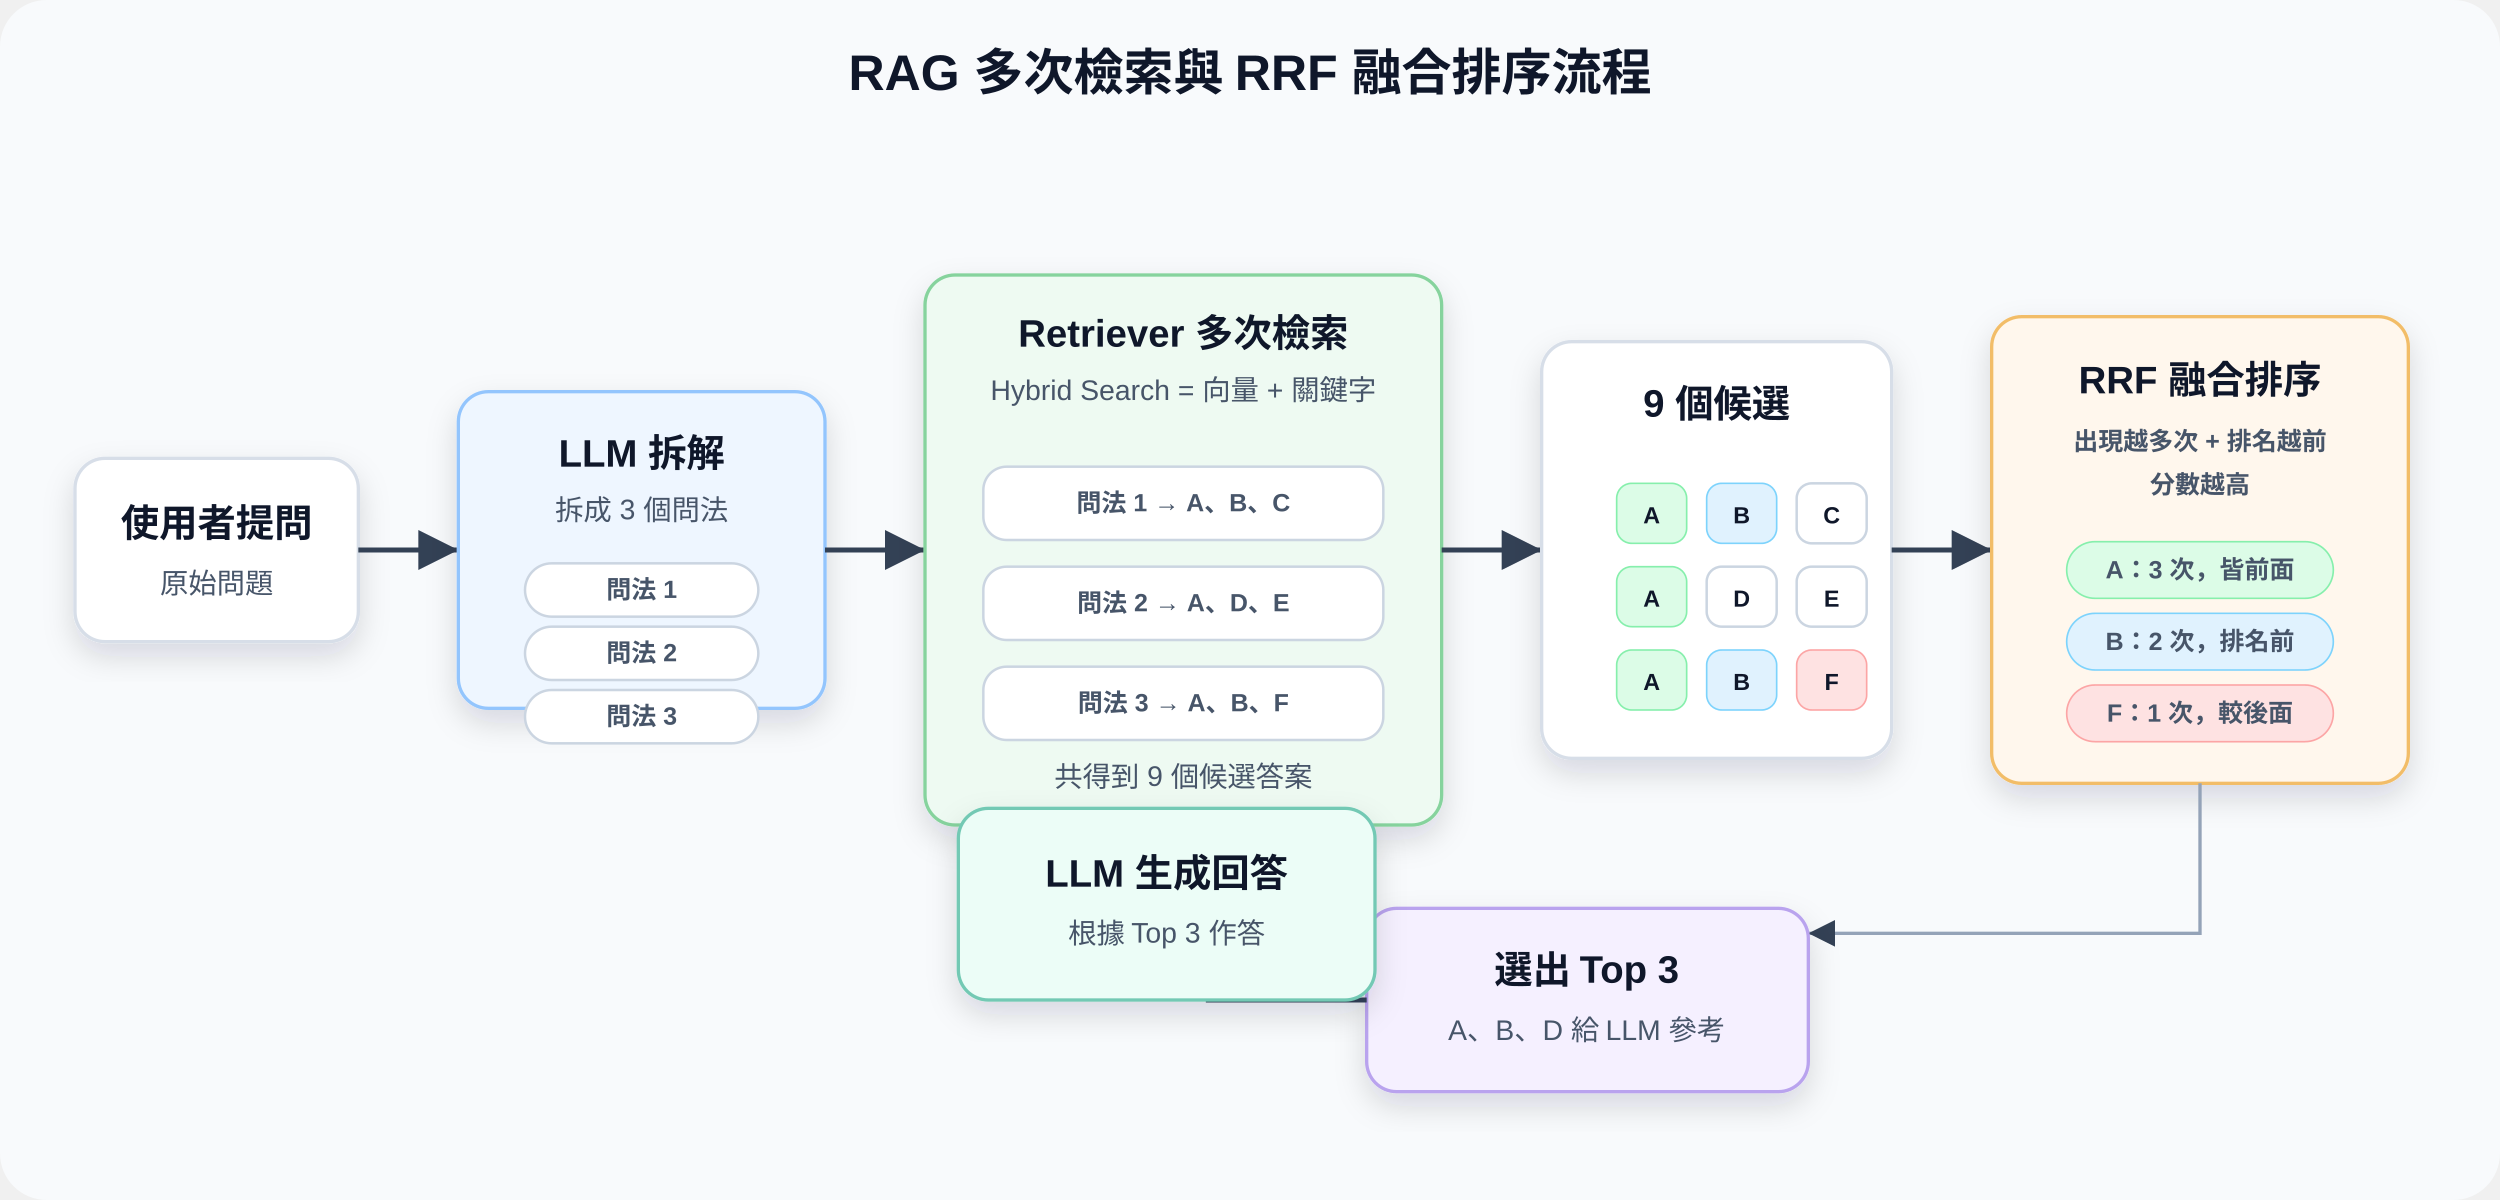
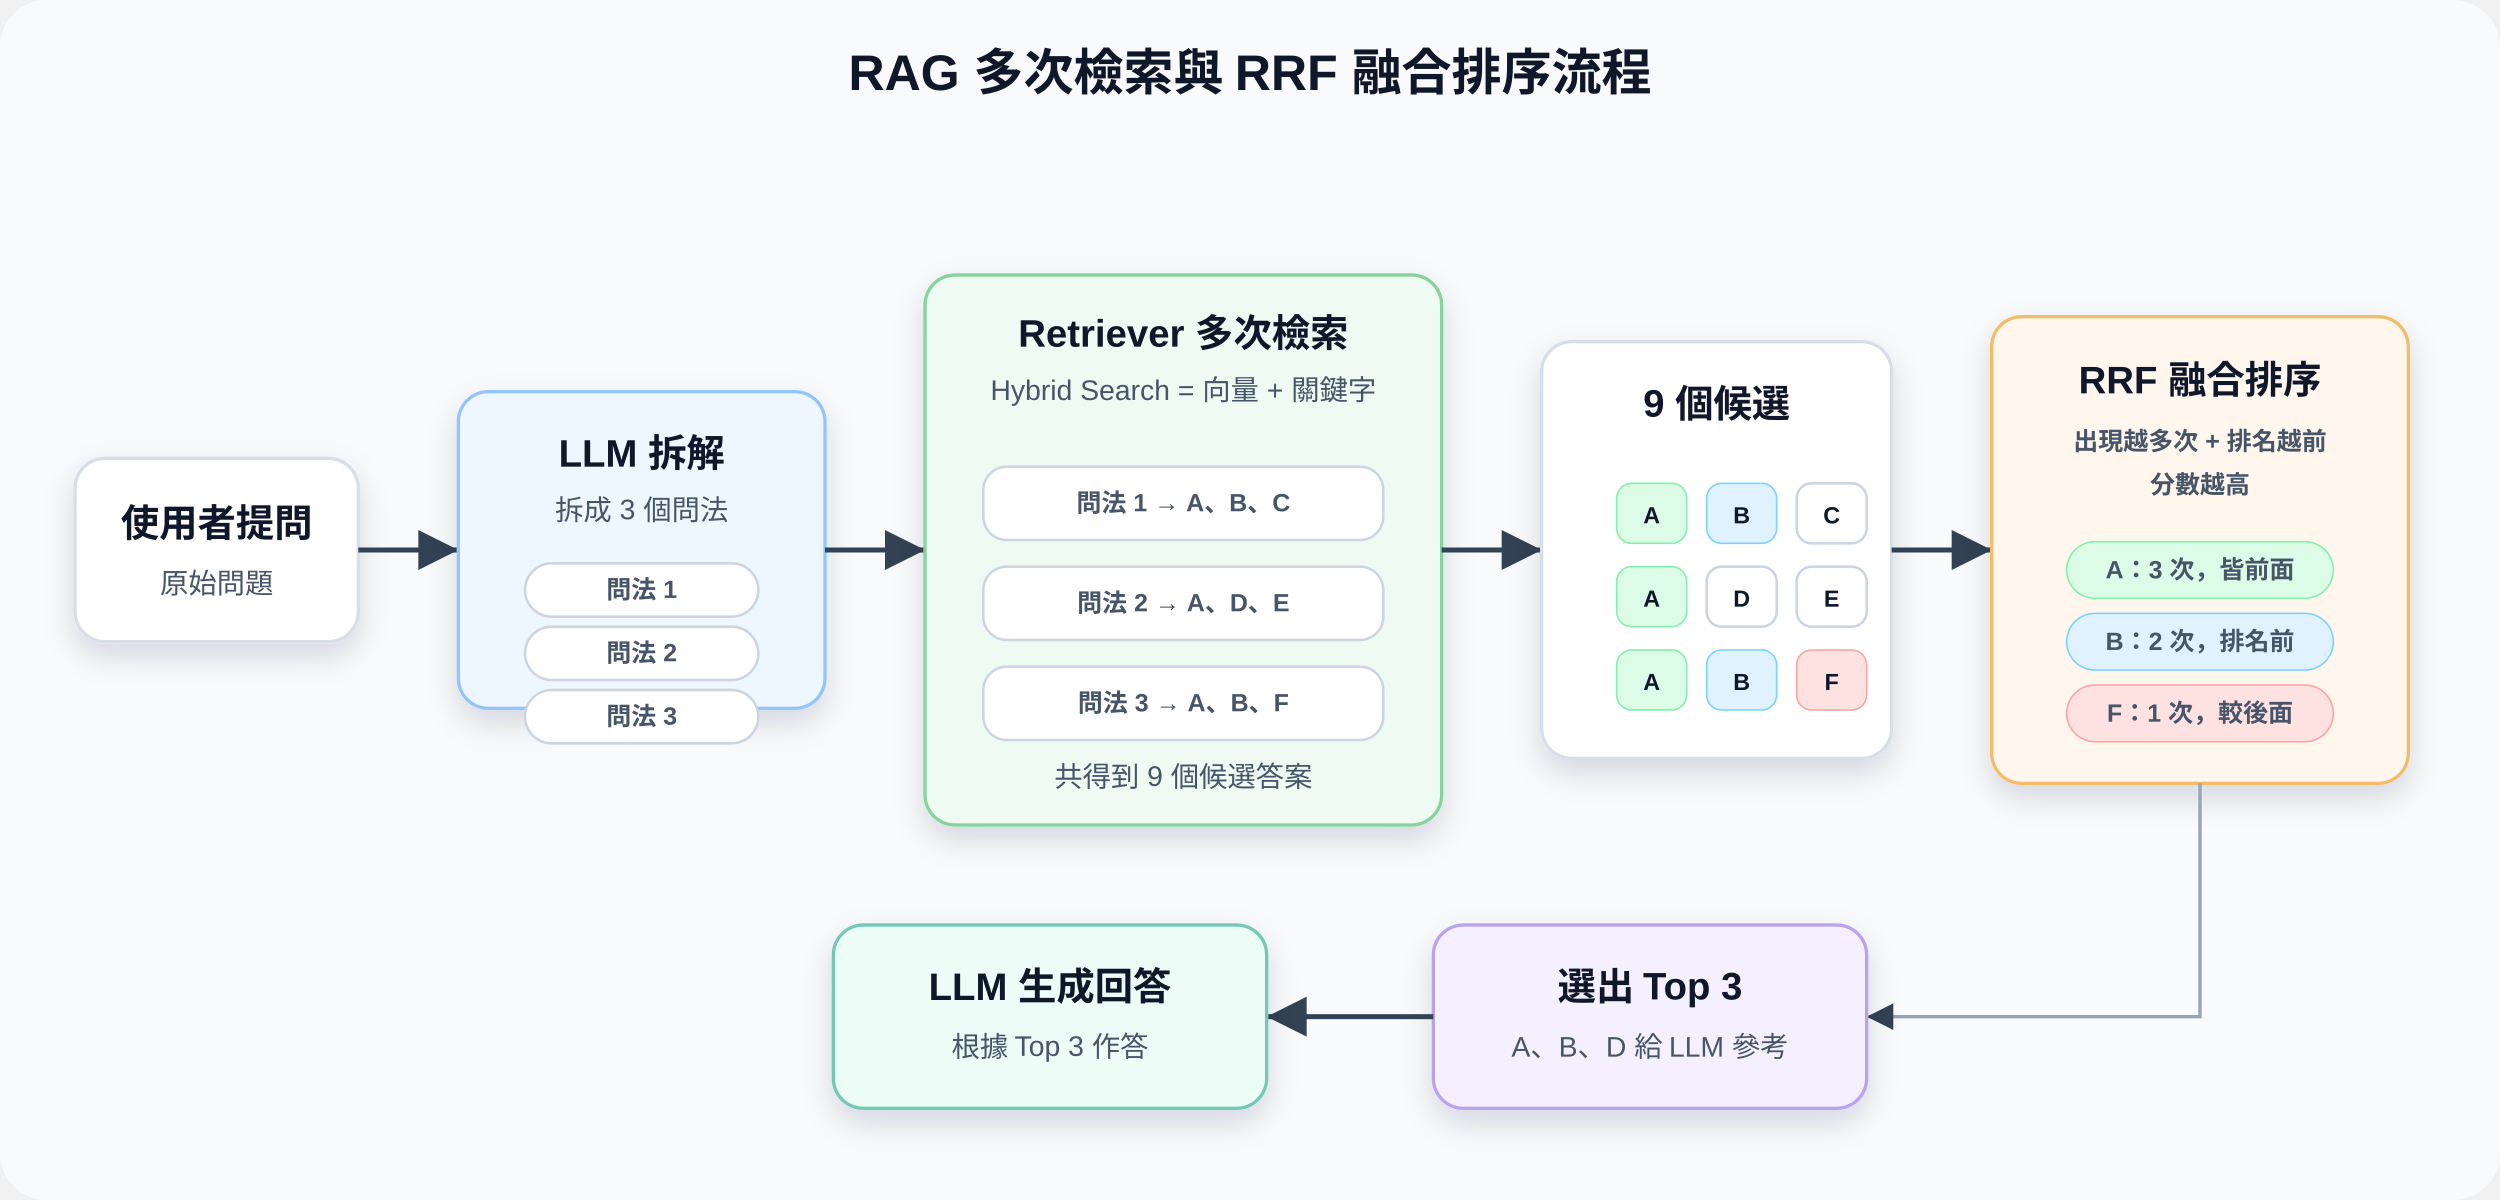
<svg xmlns="http://www.w3.org/2000/svg" width="1500" height="720" viewBox="0 0 1500 720" role="img" aria-labelledby="title desc">
  <defs>
    <marker id="arrow" markerWidth="12" markerHeight="12" refX="10" refY="6" orient="auto" markerUnits="strokeWidth">
      <path d="M2,2 L10,6 L2,10 Z" fill="#334155" />
    </marker>
    <filter id="shadow" x="-12%" y="-18%" width="124%" height="140%">
      <feDropShadow dx="0" dy="8" stdDeviation="9" flood-color="#0f172a" flood-opacity="0.14" />
    </filter>
    <style>
      .bg { fill: #f8fafc; }
      .card { fill: #fff; stroke: #d7dee8; stroke-width: 2; filter: url(#shadow); }
      .blue { fill: #eef6ff; stroke: #93c5fd; }
      .green { fill: #eefaf2; stroke: #86d39d; }
      .orange { fill: #fff7ed; stroke: #f2bd68; }
      .purple { fill: #f5f0ff; stroke: #b9a3ee; }
      .mint { fill: #ecfdf7; stroke: #73c9b4; }
      .title { font: 700 30px Arial, "Microsoft JhengHei", sans-serif; fill: #0f172a; }
      .label { font: 700 23px Arial, "Microsoft JhengHei", sans-serif; fill: #0f172a; }
      .small { font: 500 17px Arial, "Microsoft JhengHei", sans-serif; fill: #475569; }
      .tiny { font: 600 15px Arial, "Microsoft JhengHei", sans-serif; fill: #475569; }
      .mini { font: 700 14px Arial, "Microsoft JhengHei", sans-serif; fill: #0f172a; }
      .arrow { stroke: #334155; stroke-width: 3; fill: none; marker-end: url(#arrow); }
      .thin { stroke: #94a3b8; stroke-width: 2; fill: none; marker-end: url(#arrow); }
      .chip { fill: #ffffff; stroke: #cbd5e1; stroke-width: 1.5; }
      .a { fill: #dcfce7; stroke: #86efac; }
      .b { fill: #e0f2fe; stroke: #7dd3fc; }
      .low { fill: #fee2e2; stroke: #fca5a5; }
    </style>
  </defs>
  <rect class="bg" width="1500" height="720" rx="28" />
  <text class="title" x="750" y="54" text-anchor="middle">RAG 多次檢索與 RRF 融合排序流程</text>
  <rect class="card" x="45" y="275" width="170" height="110" rx="18" />
  <text class="label" x="130" y="322" text-anchor="middle">使用者提問</text>
  <text class="small" x="130" y="356" text-anchor="middle">原始問題</text>
  <path class="arrow" d="M215 330 H275" />
  <rect class="card blue" x="275" y="235" width="220" height="190" rx="18" />
  <text class="label" x="385" y="280" text-anchor="middle">LLM 拆解</text>
  <text class="small" x="385" y="312" text-anchor="middle">拆成 3 個問法</text>
  <rect class="chip" x="315" y="338" width="140" height="32" rx="16" />
  <text class="tiny" x="385" y="359" text-anchor="middle">問法 1</text>
  <rect class="chip" x="315" y="376" width="140" height="32" rx="16" />
  <text class="tiny" x="385" y="397" text-anchor="middle">問法 2</text>
  <rect class="chip" x="315" y="414" width="140" height="32" rx="16" />
  <text class="tiny" x="385" y="435" text-anchor="middle">問法 3</text>
  <path class="arrow" d="M495 330 H555" />
  <rect class="card green" x="555" y="165" width="310" height="330" rx="18" />
  <text class="label" x="710" y="208" text-anchor="middle">Retriever 多次檢索</text>
  <text class="small" x="710" y="240" text-anchor="middle">Hybrid Search = 向量 + 關鍵字</text>
  <rect class="chip" x="590" y="280" width="240" height="44" rx="14" />
  <text class="tiny" x="710" y="307" text-anchor="middle">問法 1 → A、B、C</text>
  <rect class="chip" x="590" y="340" width="240" height="44" rx="14" />
  <text class="tiny" x="710" y="367" text-anchor="middle">問法 2 → A、D、E</text>
  <rect class="chip" x="590" y="400" width="240" height="44" rx="14" />
  <text class="tiny" x="710" y="427" text-anchor="middle">問法 3 → A、B、F</text>
  <text class="small" x="710" y="472" text-anchor="middle">共得到 9 個候選答案</text>
  <path class="arrow" d="M865 330 H925" />
  <rect class="card" x="925" y="205" width="210" height="250" rx="18" />
  <text class="label" x="1030" y="250" text-anchor="middle">9 個候選</text>
  <g transform="translate(970 290)">
    <rect class="a" x="0" y="0" width="42" height="36" rx="9" />
    <rect class="b" x="54" y="0" width="42" height="36" rx="9" />
    <rect class="chip" x="108" y="0" width="42" height="36" rx="9" />
    <rect class="a" x="0" y="50" width="42" height="36" rx="9" />
    <rect class="chip" x="54" y="50" width="42" height="36" rx="9" />
    <rect class="chip" x="108" y="50" width="42" height="36" rx="9" />
    <rect class="a" x="0" y="100" width="42" height="36" rx="9" />
    <rect class="b" x="54" y="100" width="42" height="36" rx="9" />
    <rect class="low" x="108" y="100" width="42" height="36" rx="9" />
    <text class="mini" x="21" y="24" text-anchor="middle">A</text>
    <text class="mini" x="75" y="24" text-anchor="middle">B</text>
    <text class="mini" x="129" y="24" text-anchor="middle">C</text>
    <text class="mini" x="21" y="74" text-anchor="middle">A</text>
    <text class="mini" x="75" y="74" text-anchor="middle">D</text>
    <text class="mini" x="129" y="74" text-anchor="middle">E</text>
    <text class="mini" x="21" y="124" text-anchor="middle">A</text>
    <text class="mini" x="75" y="124" text-anchor="middle">B</text>
    <text class="mini" x="129" y="124" text-anchor="middle">F</text>
  </g>
  <path class="arrow" d="M1135 330 H1195" />
  <rect class="card orange" x="1195" y="190" width="250" height="280" rx="18" />
  <text class="label" x="1320" y="236" text-anchor="middle">RRF 融合排序</text>
  <text class="tiny" x="1320" y="270" text-anchor="middle">出現越多次 + 排名越前</text>
  <text class="tiny" x="1320" y="296" text-anchor="middle">分數越高</text>
  <rect class="a" x="1240" y="325" width="160" height="34" rx="17" />
  <text class="tiny" x="1320" y="347" text-anchor="middle">A：3 次，皆前面</text>
  <rect class="b" x="1240" y="368" width="160" height="34" rx="17" />
  <text class="tiny" x="1320" y="390" text-anchor="middle">B：2 次，排名前</text>
  <rect class="low" x="1240" y="411" width="160" height="34" rx="17" />
  <text class="tiny" x="1320" y="433" text-anchor="middle">F：1 次，較後面</text>
-   <path class="thin" d="M1320 470 V560 H1085" />
-   <rect class="card purple" x="820" y="545" width="265" height="110" rx="18" />
-   <text class="label" x="952" y="590" text-anchor="middle">選出 Top 3</text>
-   <text class="small" x="952" y="624" text-anchor="middle">A、B、D 給 LLM 參考</text>
-   <path class="arrow" d="M820 600 H725 V505" />
-   <rect class="card mint" x="575" y="485" width="250" height="115" rx="18" />
-   <text class="label" x="700" y="532" text-anchor="middle">LLM 生成回答</text>
-   <text class="small" x="700" y="566" text-anchor="middle">根據 Top 3 作答</text>
+   <path class="thin" d="M1320 470 V610 H1120" />
+   <rect class="card purple" x="860" y="555" width="260" height="110" rx="18" />
+   <text class="label" x="990" y="600" text-anchor="middle">選出 Top 3</text>
+   <text class="small" x="990" y="634" text-anchor="middle">A、B、D 給 LLM 參考</text>
+   <path class="arrow" d="M860 610 H760" />
+   <rect class="card mint" x="500" y="555" width="260" height="110" rx="18" />
+   <text class="label" x="630" y="600" text-anchor="middle">LLM 生成回答</text>
+   <text class="small" x="630" y="634" text-anchor="middle">根據 Top 3 作答</text>
</svg>
